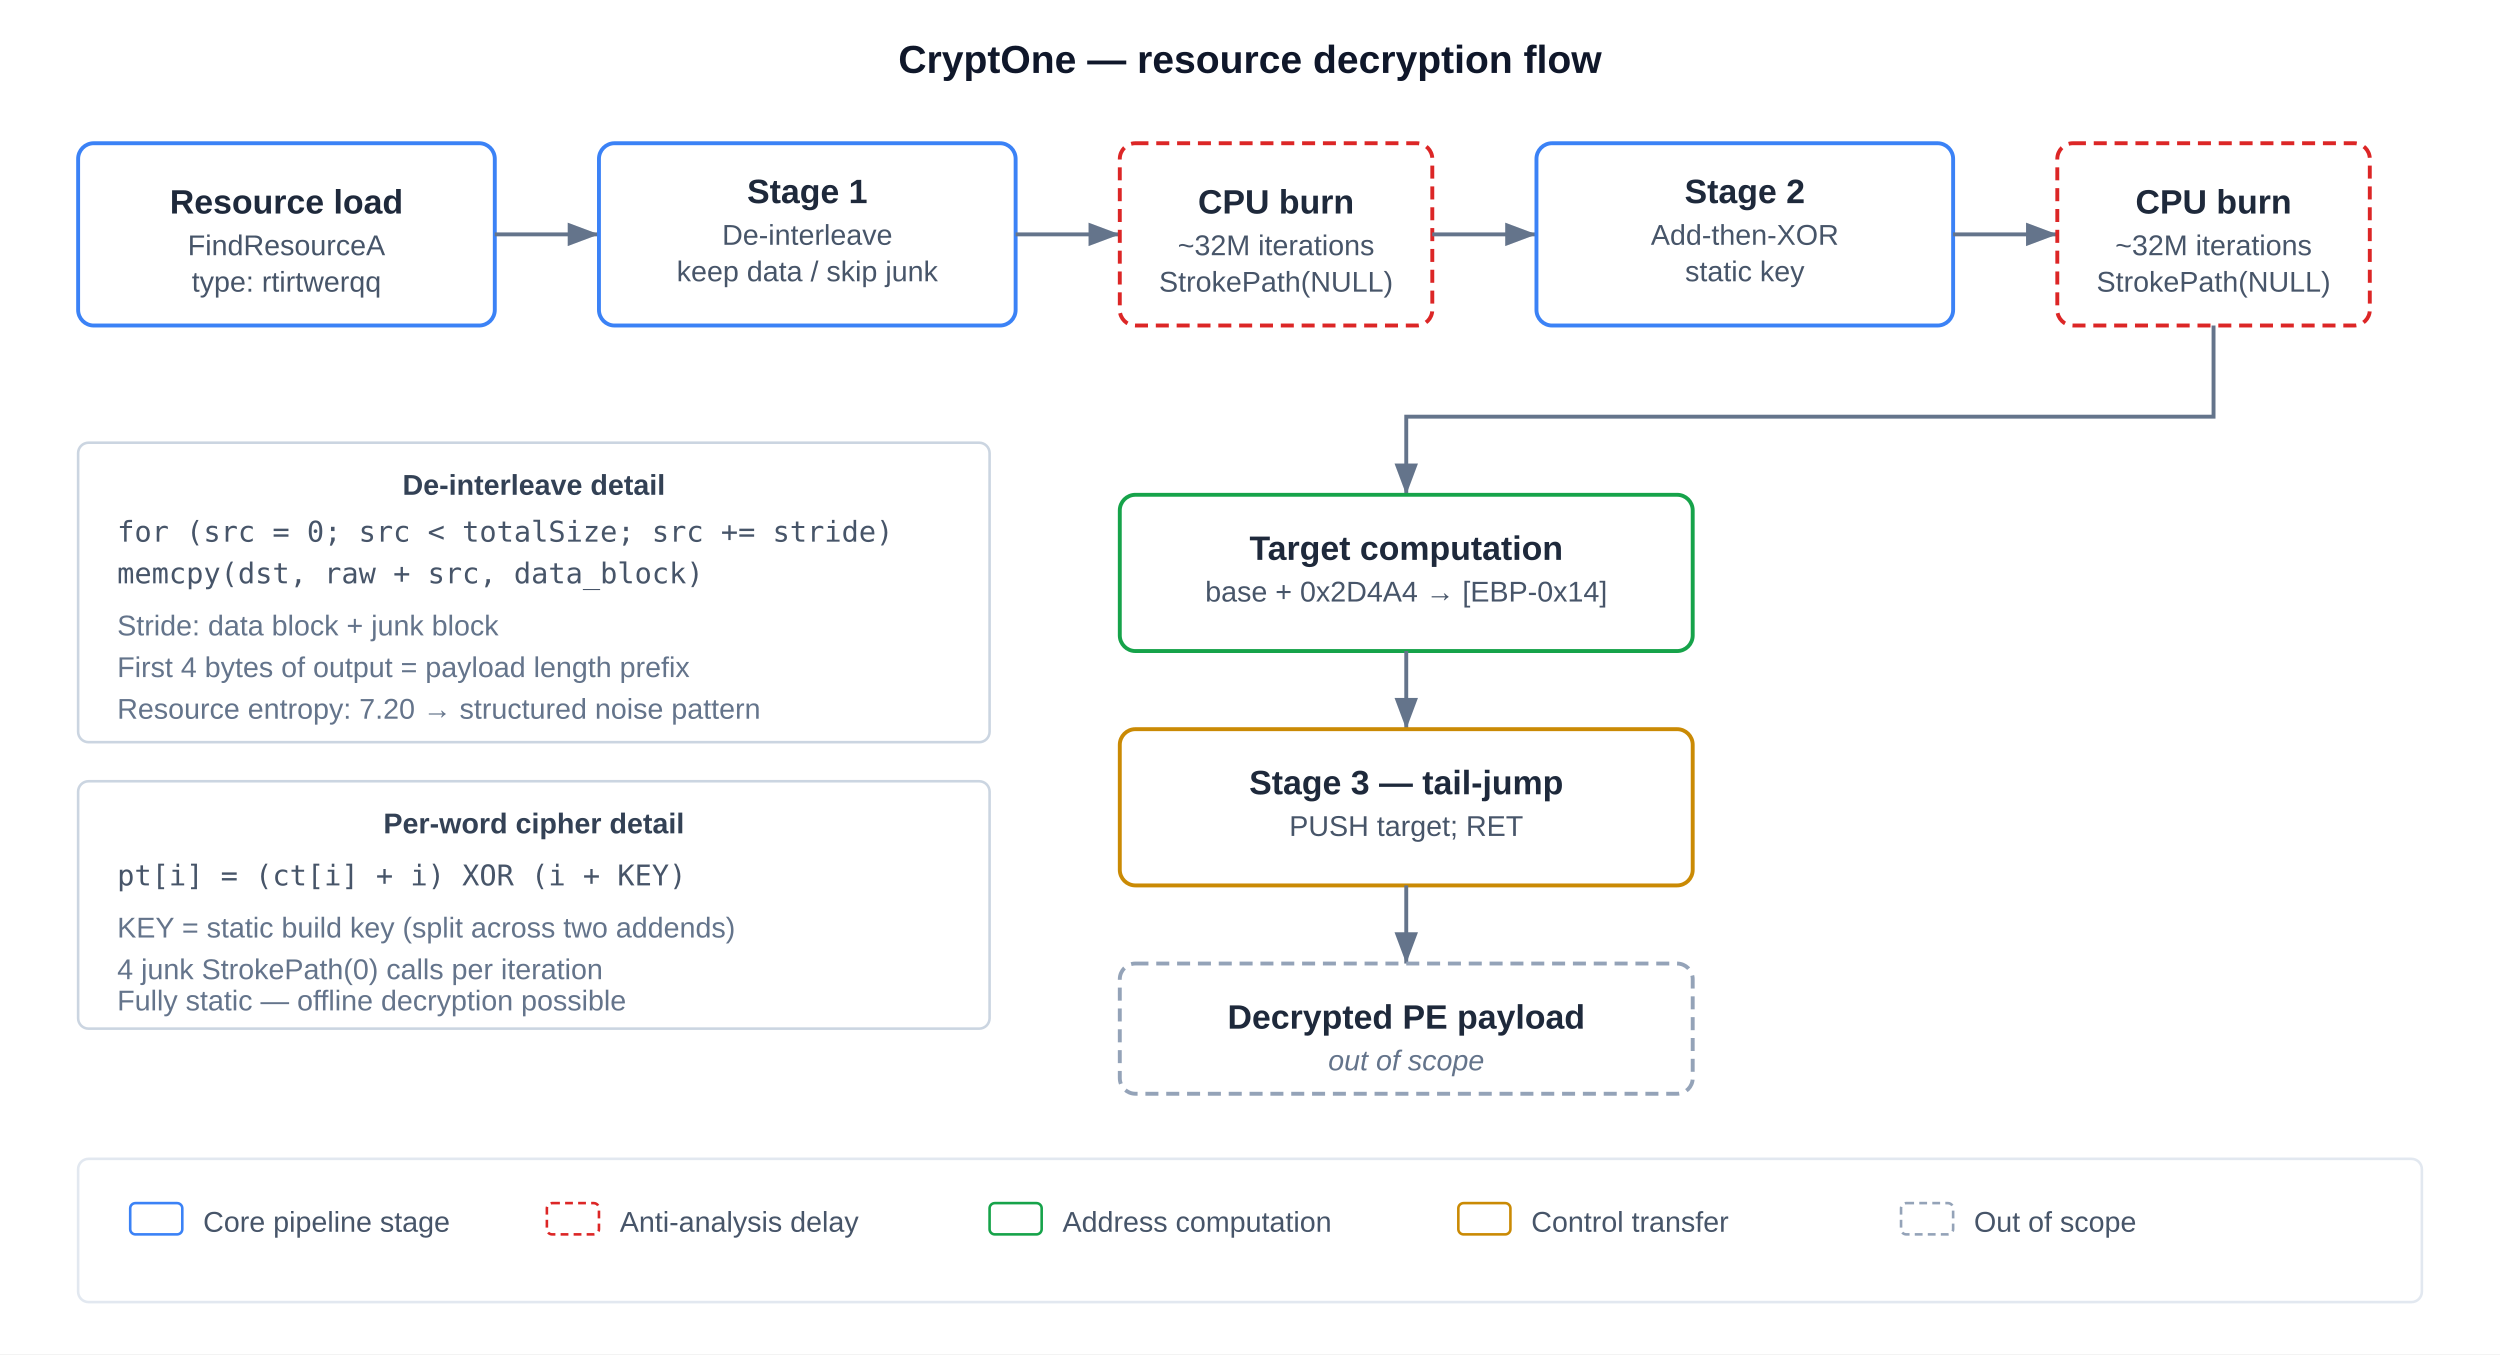
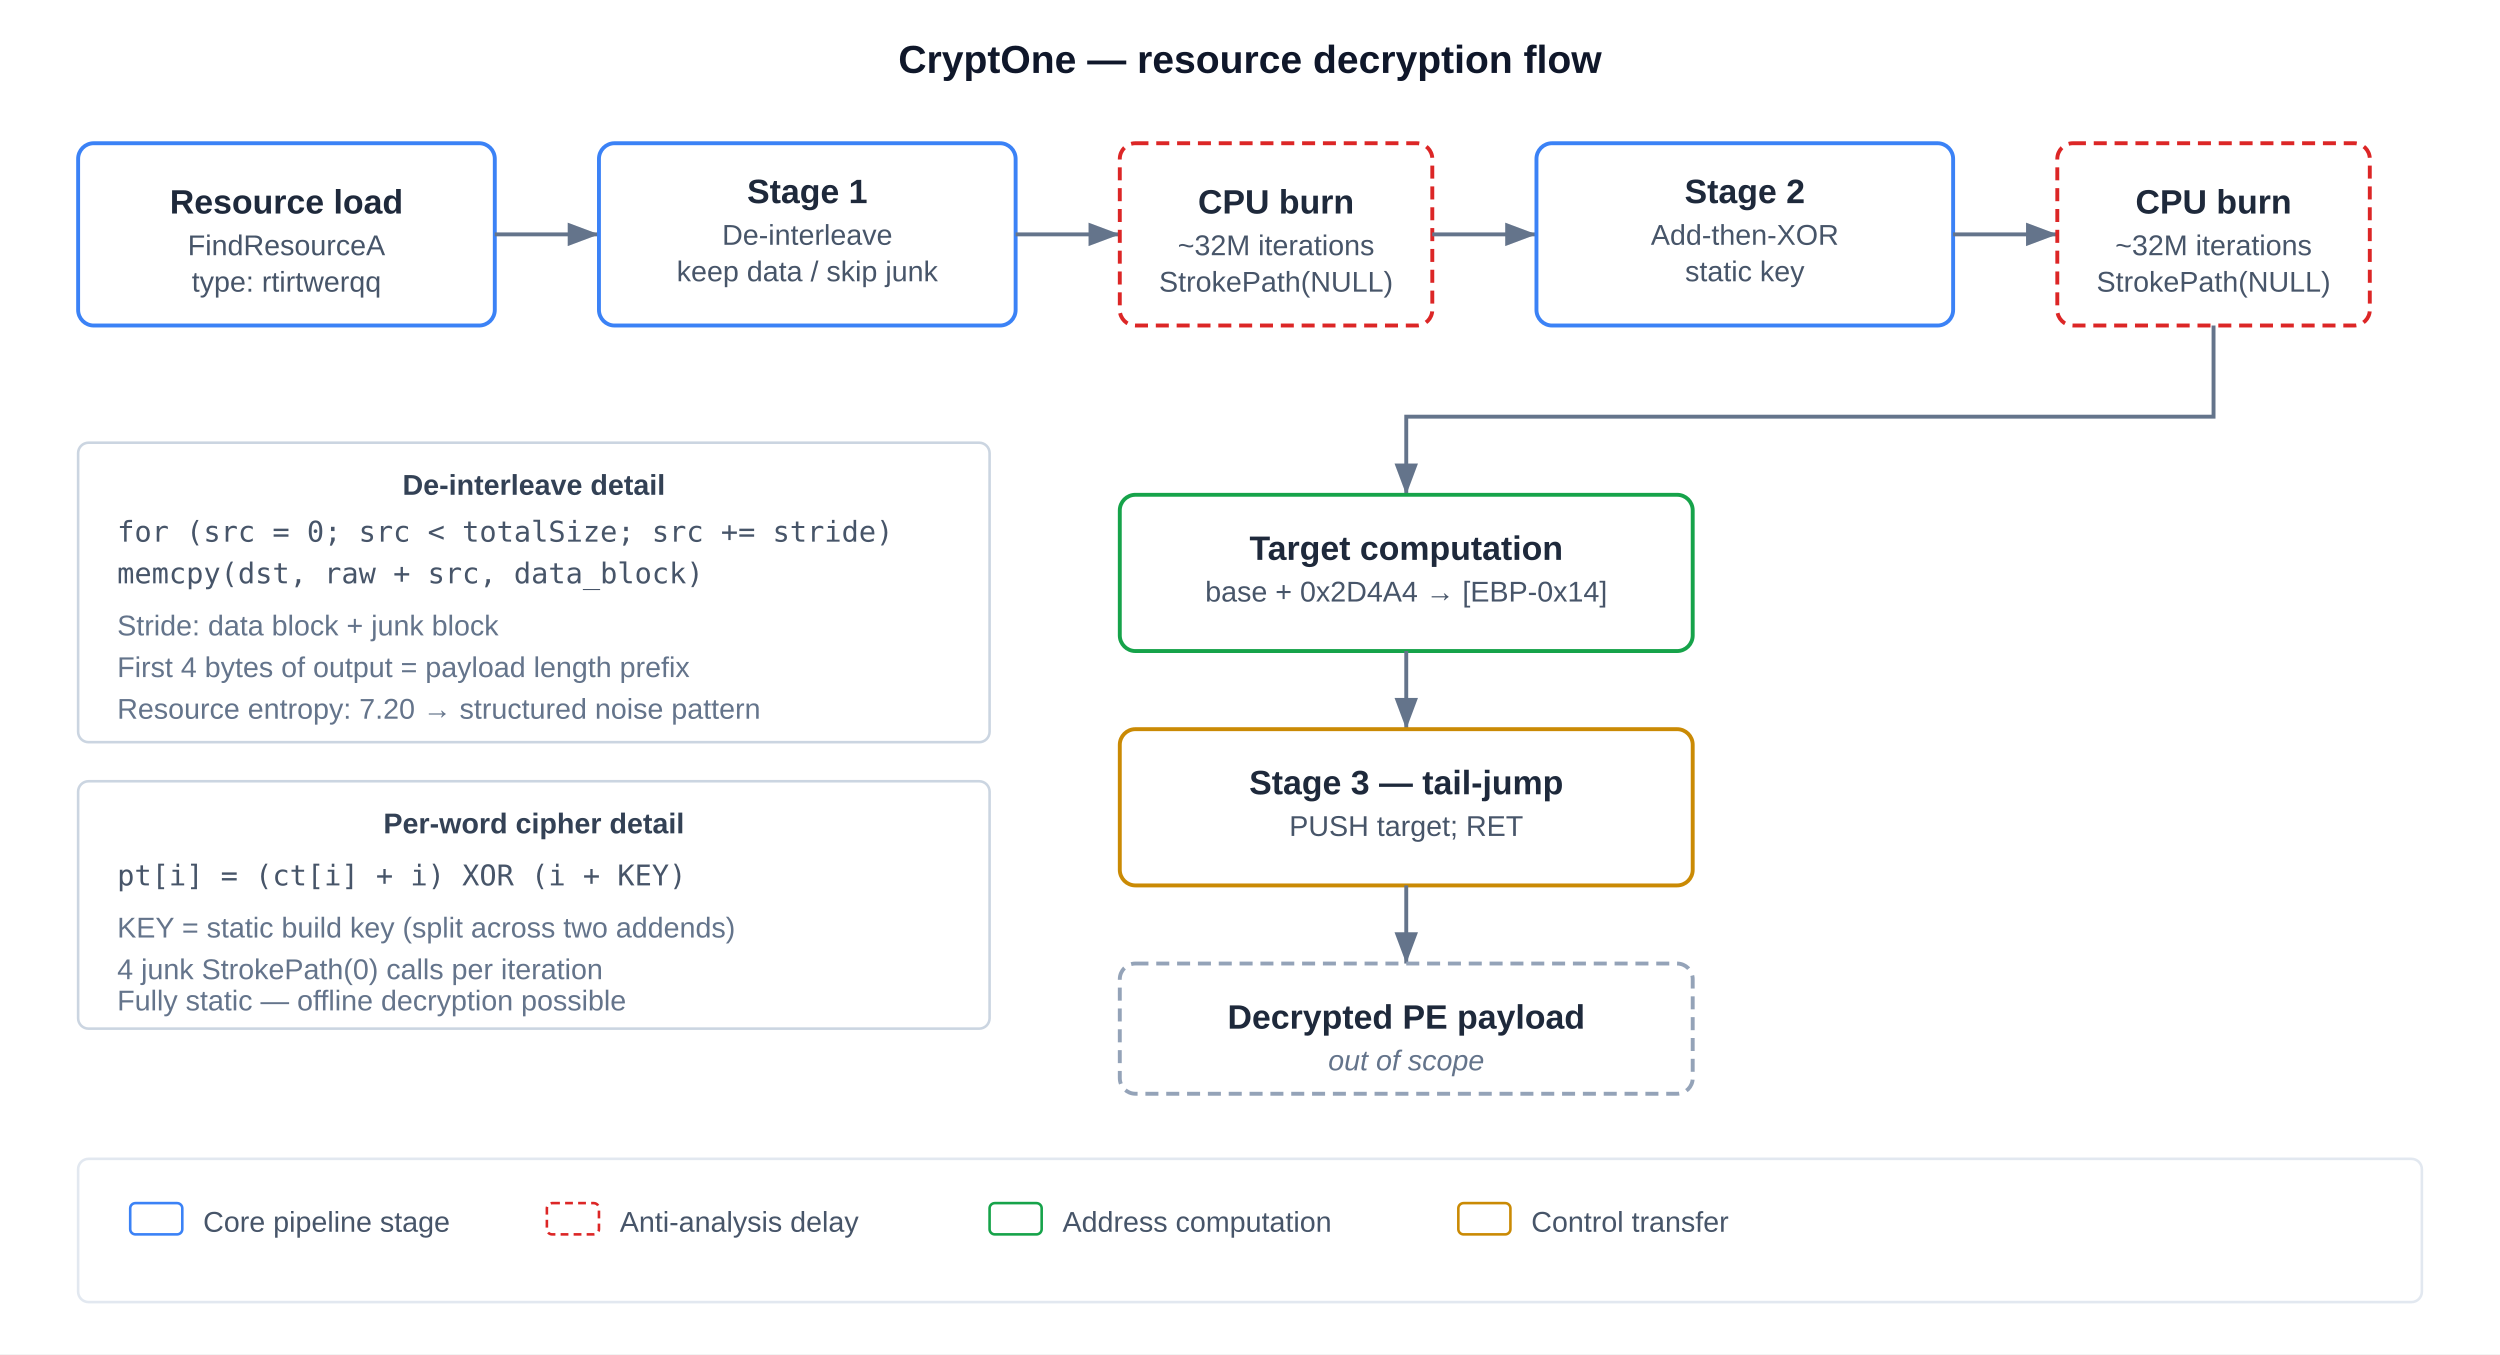
<svg xmlns="http://www.w3.org/2000/svg" viewBox="0 0 960 520" font-family="'Segoe UI','Helvetica Neue',Arial,sans-serif" font-size="13">
  <defs>
    <marker id="arrow" markerWidth="8" markerHeight="6" refX="8" refY="3" orient="auto">
      <path d="M0,0 L8,3 L0,6 Z" fill="#64748b" />
    </marker>
    <marker id="arrow-red" markerWidth="8" markerHeight="6" refX="8" refY="3" orient="auto">
      <path d="M0,0 L8,3 L0,6 Z" fill="#dc2626" />
    </marker>
  </defs>
  <style>
    .box { rx: 6; ry: 6; stroke-width: 1.5; }
    .label { font-weight: 600; fill: #1e293b; text-anchor: middle; }
    .sublabel { fill: #475569; text-anchor: middle; font-size: 11; }
    .note { fill: #64748b; font-size: 11; font-style: italic; text-anchor: middle; }
    .connector { stroke-width: 1.5; fill: none; marker-end: url(#arrow); }
  </style>
  <rect width="960" height="520" fill="#ffffff" />
  <text x="480" y="28" text-anchor="middle" font-size="15" font-weight="700" fill="#0f172a">CryptOne — resource decryption flow</text>
  <rect x="30" y="55" width="160" height="70" class="box" fill="none" stroke="#3b82f6" />
  <text x="110" y="82" class="label">Resource load</text>
  <text x="110" y="98" class="sublabel">FindResourceA</text>
  <text x="110" y="112" class="sublabel">type: rtirtwerqq</text>
  <line x1="190" y1="90" x2="230" y2="90" class="connector" stroke="#64748b" />
  <rect x="230" y="55" width="160" height="70" class="box" fill="none" stroke="#3b82f6" />
  <text x="310" y="78" class="label">Stage 1</text>
  <text x="310" y="94" class="sublabel">De-interleave</text>
  <text x="310" y="108" class="sublabel">keep data / skip junk</text>
  <line x1="390" y1="90" x2="430" y2="90" class="connector" stroke="#64748b" />
  <rect x="430" y="55" width="120" height="70" class="box" fill="none" stroke="#dc2626" stroke-dasharray="5,3" />
  <text x="490" y="82" class="label" fill="#dc2626">CPU burn</text>
  <text x="490" y="98" class="sublabel" fill="#991b1b">~32M iterations</text>
  <text x="490" y="112" class="sublabel" fill="#991b1b">StrokePath(NULL)</text>
  <line x1="550" y1="90" x2="590" y2="90" class="connector" stroke="#64748b" />
  <rect x="590" y="55" width="160" height="70" class="box" fill="none" stroke="#3b82f6" />
  <text x="670" y="78" class="label">Stage 2</text>
  <text x="670" y="94" class="sublabel">Add-then-XOR</text>
  <text x="670" y="108" class="sublabel">static key</text>
  <line x1="750" y1="90" x2="790" y2="90" class="connector" stroke="#64748b" />
  <rect x="790" y="55" width="120" height="70" class="box" fill="none" stroke="#dc2626" stroke-dasharray="5,3" />
  <text x="850" y="82" class="label" fill="#dc2626">CPU burn</text>
  <text x="850" y="98" class="sublabel" fill="#991b1b">~32M iterations</text>
  <text x="850" y="112" class="sublabel" fill="#991b1b">StrokePath(NULL)</text>
  <path d="M850,125 L850,160 L540,160 L540,190" class="connector" stroke="#64748b" />
  <rect x="430" y="190" width="220" height="60" class="box" fill="none" stroke="#16a34a" />
  <text x="540" y="215" class="label">Target computation</text>
  <text x="540" y="231" class="sublabel">base + 0x2D4A4 → [EBP-0x14]</text>
  <line x1="540" y1="250" x2="540" y2="280" class="connector" stroke="#64748b" />
  <rect x="430" y="280" width="220" height="60" class="box" fill="none" stroke="#ca8a04" />
  <text x="540" y="305" class="label">Stage 3 — tail-jump</text>
  <text x="540" y="321" class="sublabel">PUSH target; RET</text>
  <path d="M540,340 L540,370" class="connector" stroke="#64748b" marker-end="url(#arrow-red)" />
  <rect x="430" y="370" width="220" height="50" class="box" fill="none" stroke="#94a3b8" stroke-dasharray="5,3" />
  <text x="540" y="395" class="label" fill="#94a3b8">Decrypted PE payload</text>
  <text x="540" y="411" class="note">out of scope</text>
  <rect x="30" y="170" width="350" height="115" rx="4" ry="4" fill="none" stroke="#cbd5e1" stroke-width="1" />
  <text x="205" y="190" text-anchor="middle" font-size="11" font-weight="600" fill="#334155">De-interleave detail</text>
  <text x="45" y="208" font-size="11" fill="#475569" font-family="'Cascadia Code','Fira Code',monospace">for (src = 0; src &lt; totalSize; src += stride)</text>
  <text x="45" y="224" font-size="11" fill="#475569" font-family="'Cascadia Code','Fira Code',monospace">  memcpy(dst, raw + src, data_block)</text>
  <text x="45" y="244" font-size="11" fill="#64748b">Stride: data block + junk block</text>
  <text x="45" y="260" font-size="11" fill="#64748b">First 4 bytes of output = payload length prefix</text>
  <text x="45" y="276" font-size="11" fill="#64748b">Resource entropy: 7.20 → structured noise pattern</text>
  <rect x="30" y="300" width="350" height="95" rx="4" ry="4" fill="none" stroke="#cbd5e1" stroke-width="1" />
  <text x="205" y="320" text-anchor="middle" font-size="11" font-weight="600" fill="#334155">Per-word cipher detail</text>
  <text x="45" y="340" font-size="11" fill="#475569" font-family="'Cascadia Code','Fira Code',monospace">pt[i] = (ct[i] + i) XOR (i + KEY)</text>
  <text x="45" y="360" font-size="11" fill="#64748b">KEY = static build key (split across two addends)</text>
  <text x="45" y="376" font-size="11" fill="#64748b">4 junk StrokePath(0) calls per iteration</text>
  <text x="45" y="388" font-size="11" fill="#64748b">Fully static — offline decryption possible</text>
  <rect x="30" y="445" width="900" height="55" rx="4" ry="4" fill="none" stroke="#e2e8f0" stroke-width="1" />
  <rect x="50" y="462" width="20" height="12" rx="2" fill="none" stroke="#3b82f6" stroke-width="1" />
  <text x="78" y="473" font-size="11" fill="#475569">Core pipeline stage</text>
  <rect x="210" y="462" width="20" height="12" rx="2" fill="none" stroke="#dc2626" stroke-width="1" stroke-dasharray="3,2" />
  <text x="238" y="473" font-size="11" fill="#475569">Anti-analysis delay</text>
  <rect x="380" y="462" width="20" height="12" rx="2" fill="none" stroke="#16a34a" stroke-width="1" />
  <text x="408" y="473" font-size="11" fill="#475569">Address computation</text>
  <rect x="560" y="462" width="20" height="12" rx="2" fill="none" stroke="#ca8a04" stroke-width="1" />
  <text x="588" y="473" font-size="11" fill="#475569">Control transfer</text>
-   <rect x="730" y="462" width="20" height="12" rx="2" fill="none" stroke="#94a3b8" stroke-width="1" stroke-dasharray="3,2" />
-   <text x="758" y="473" font-size="11" fill="#475569">Out of scope</text>
</svg>
